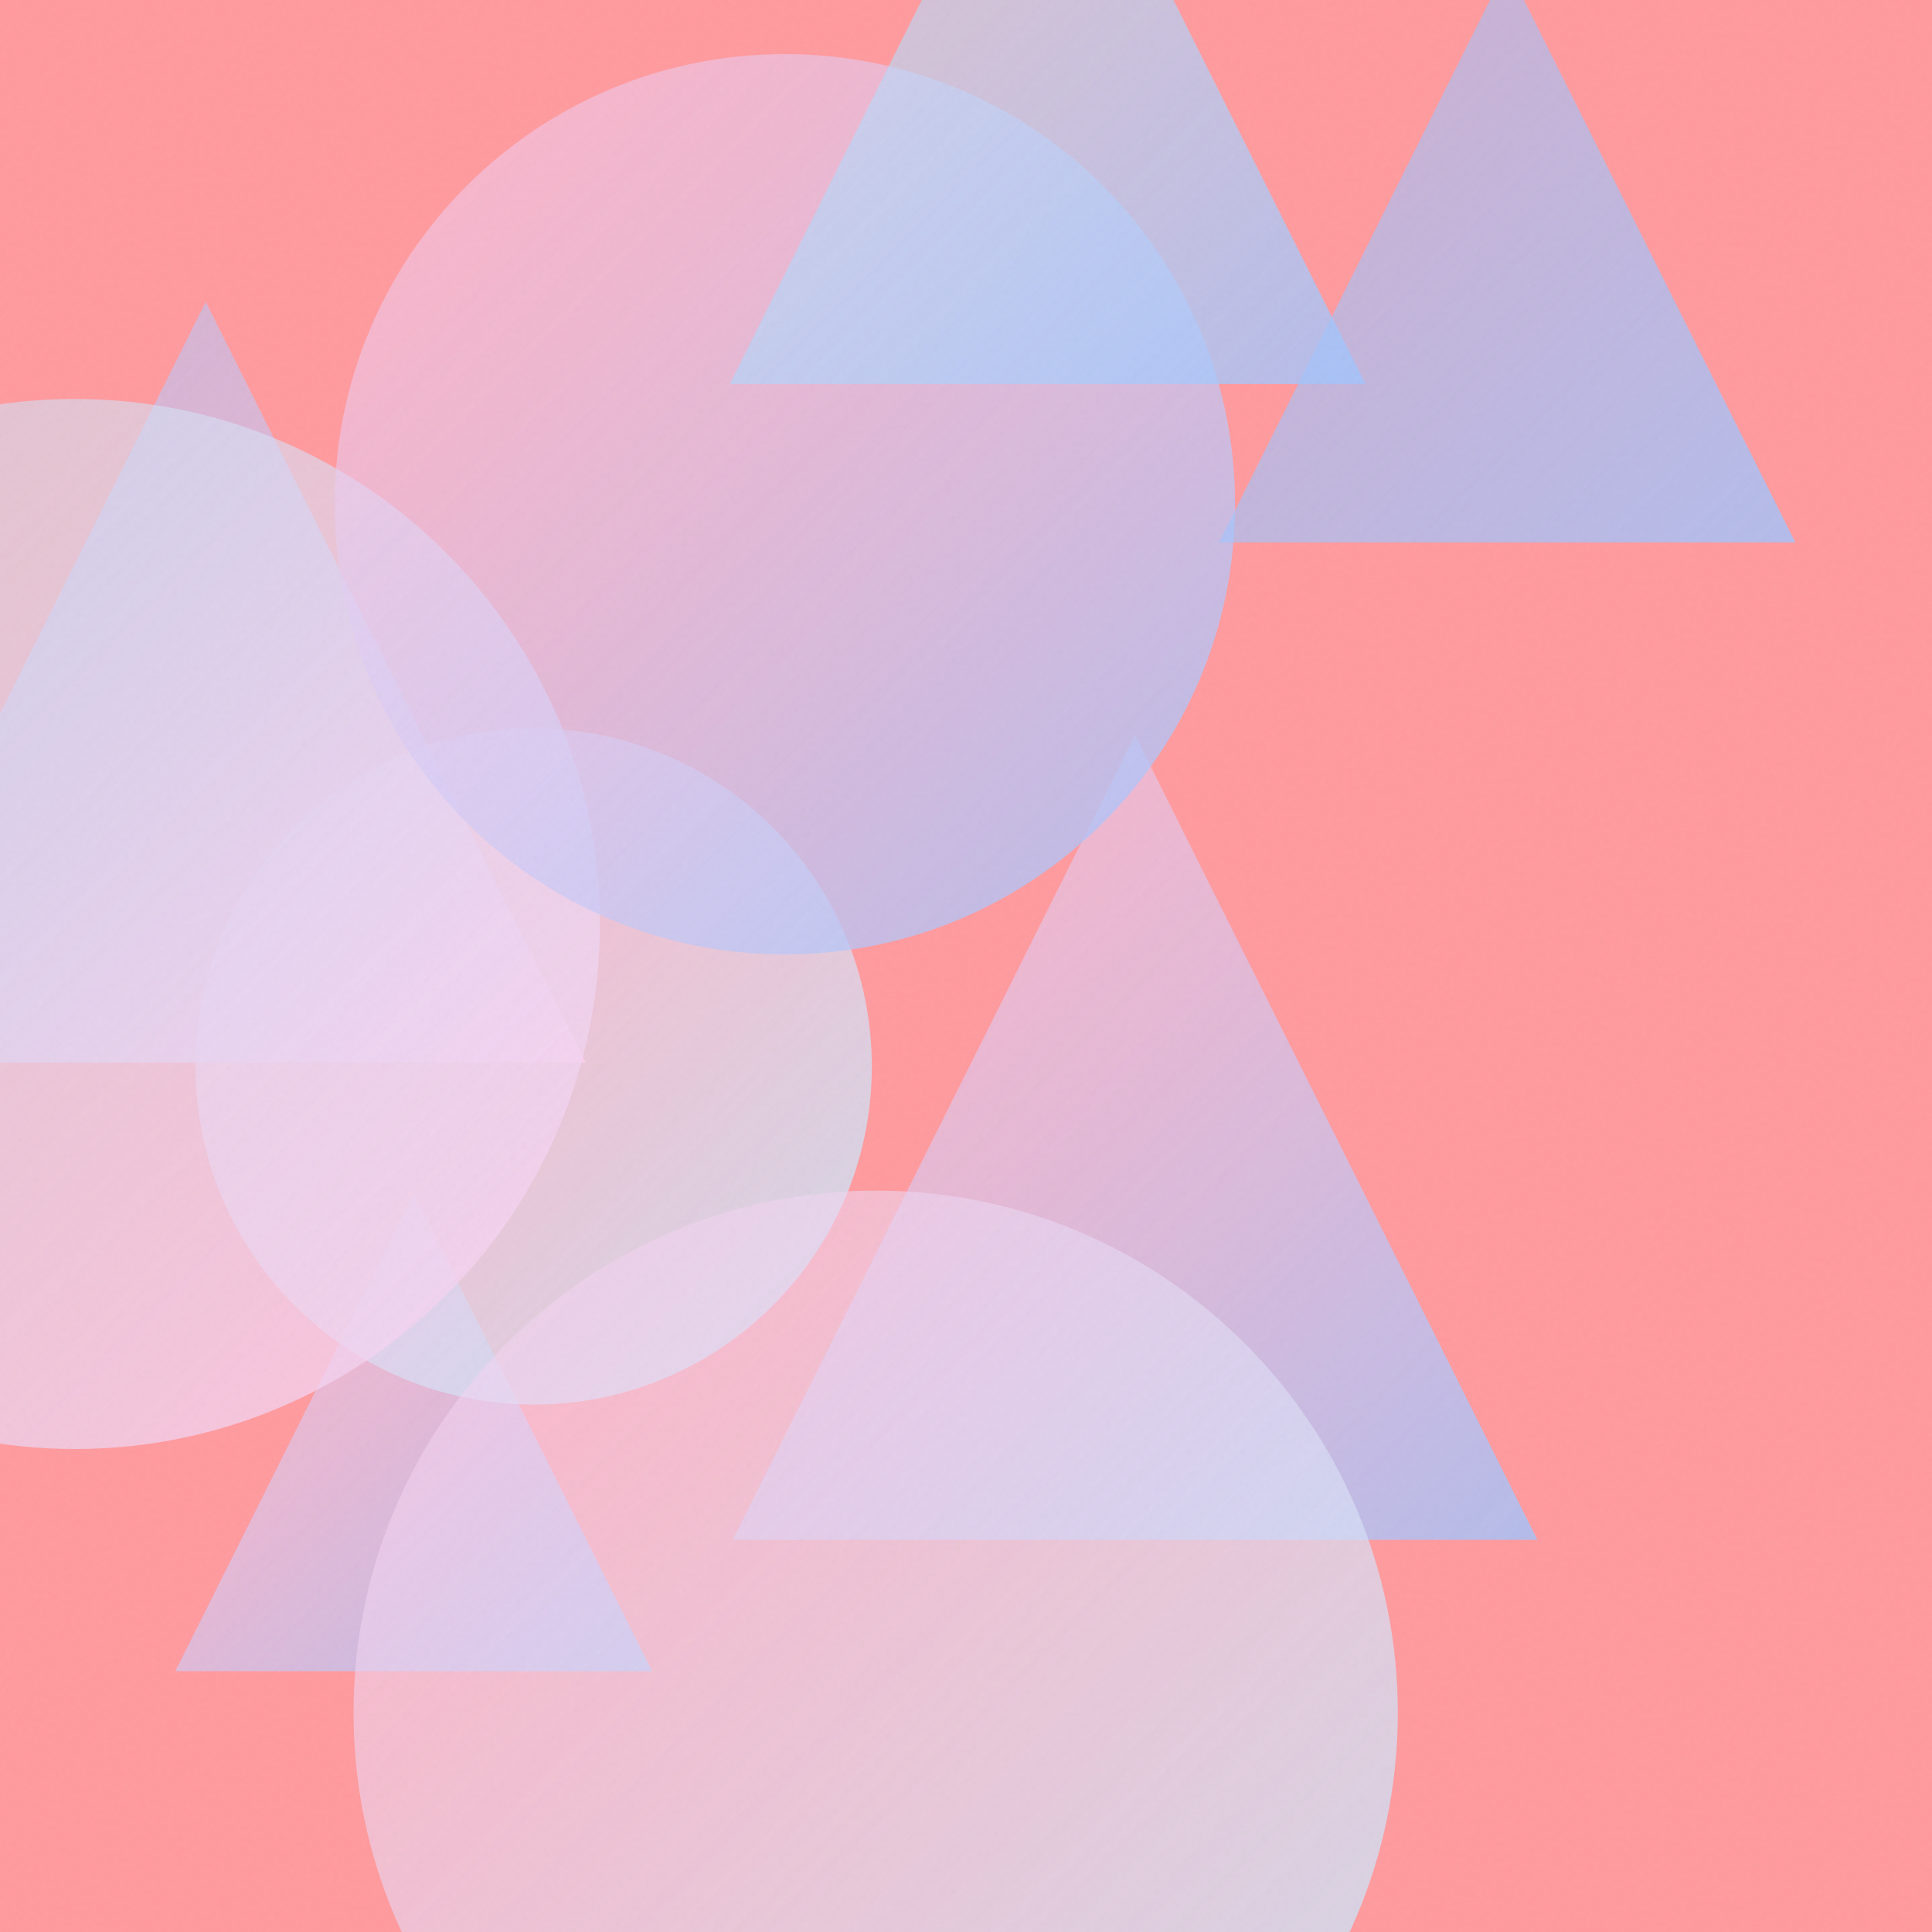
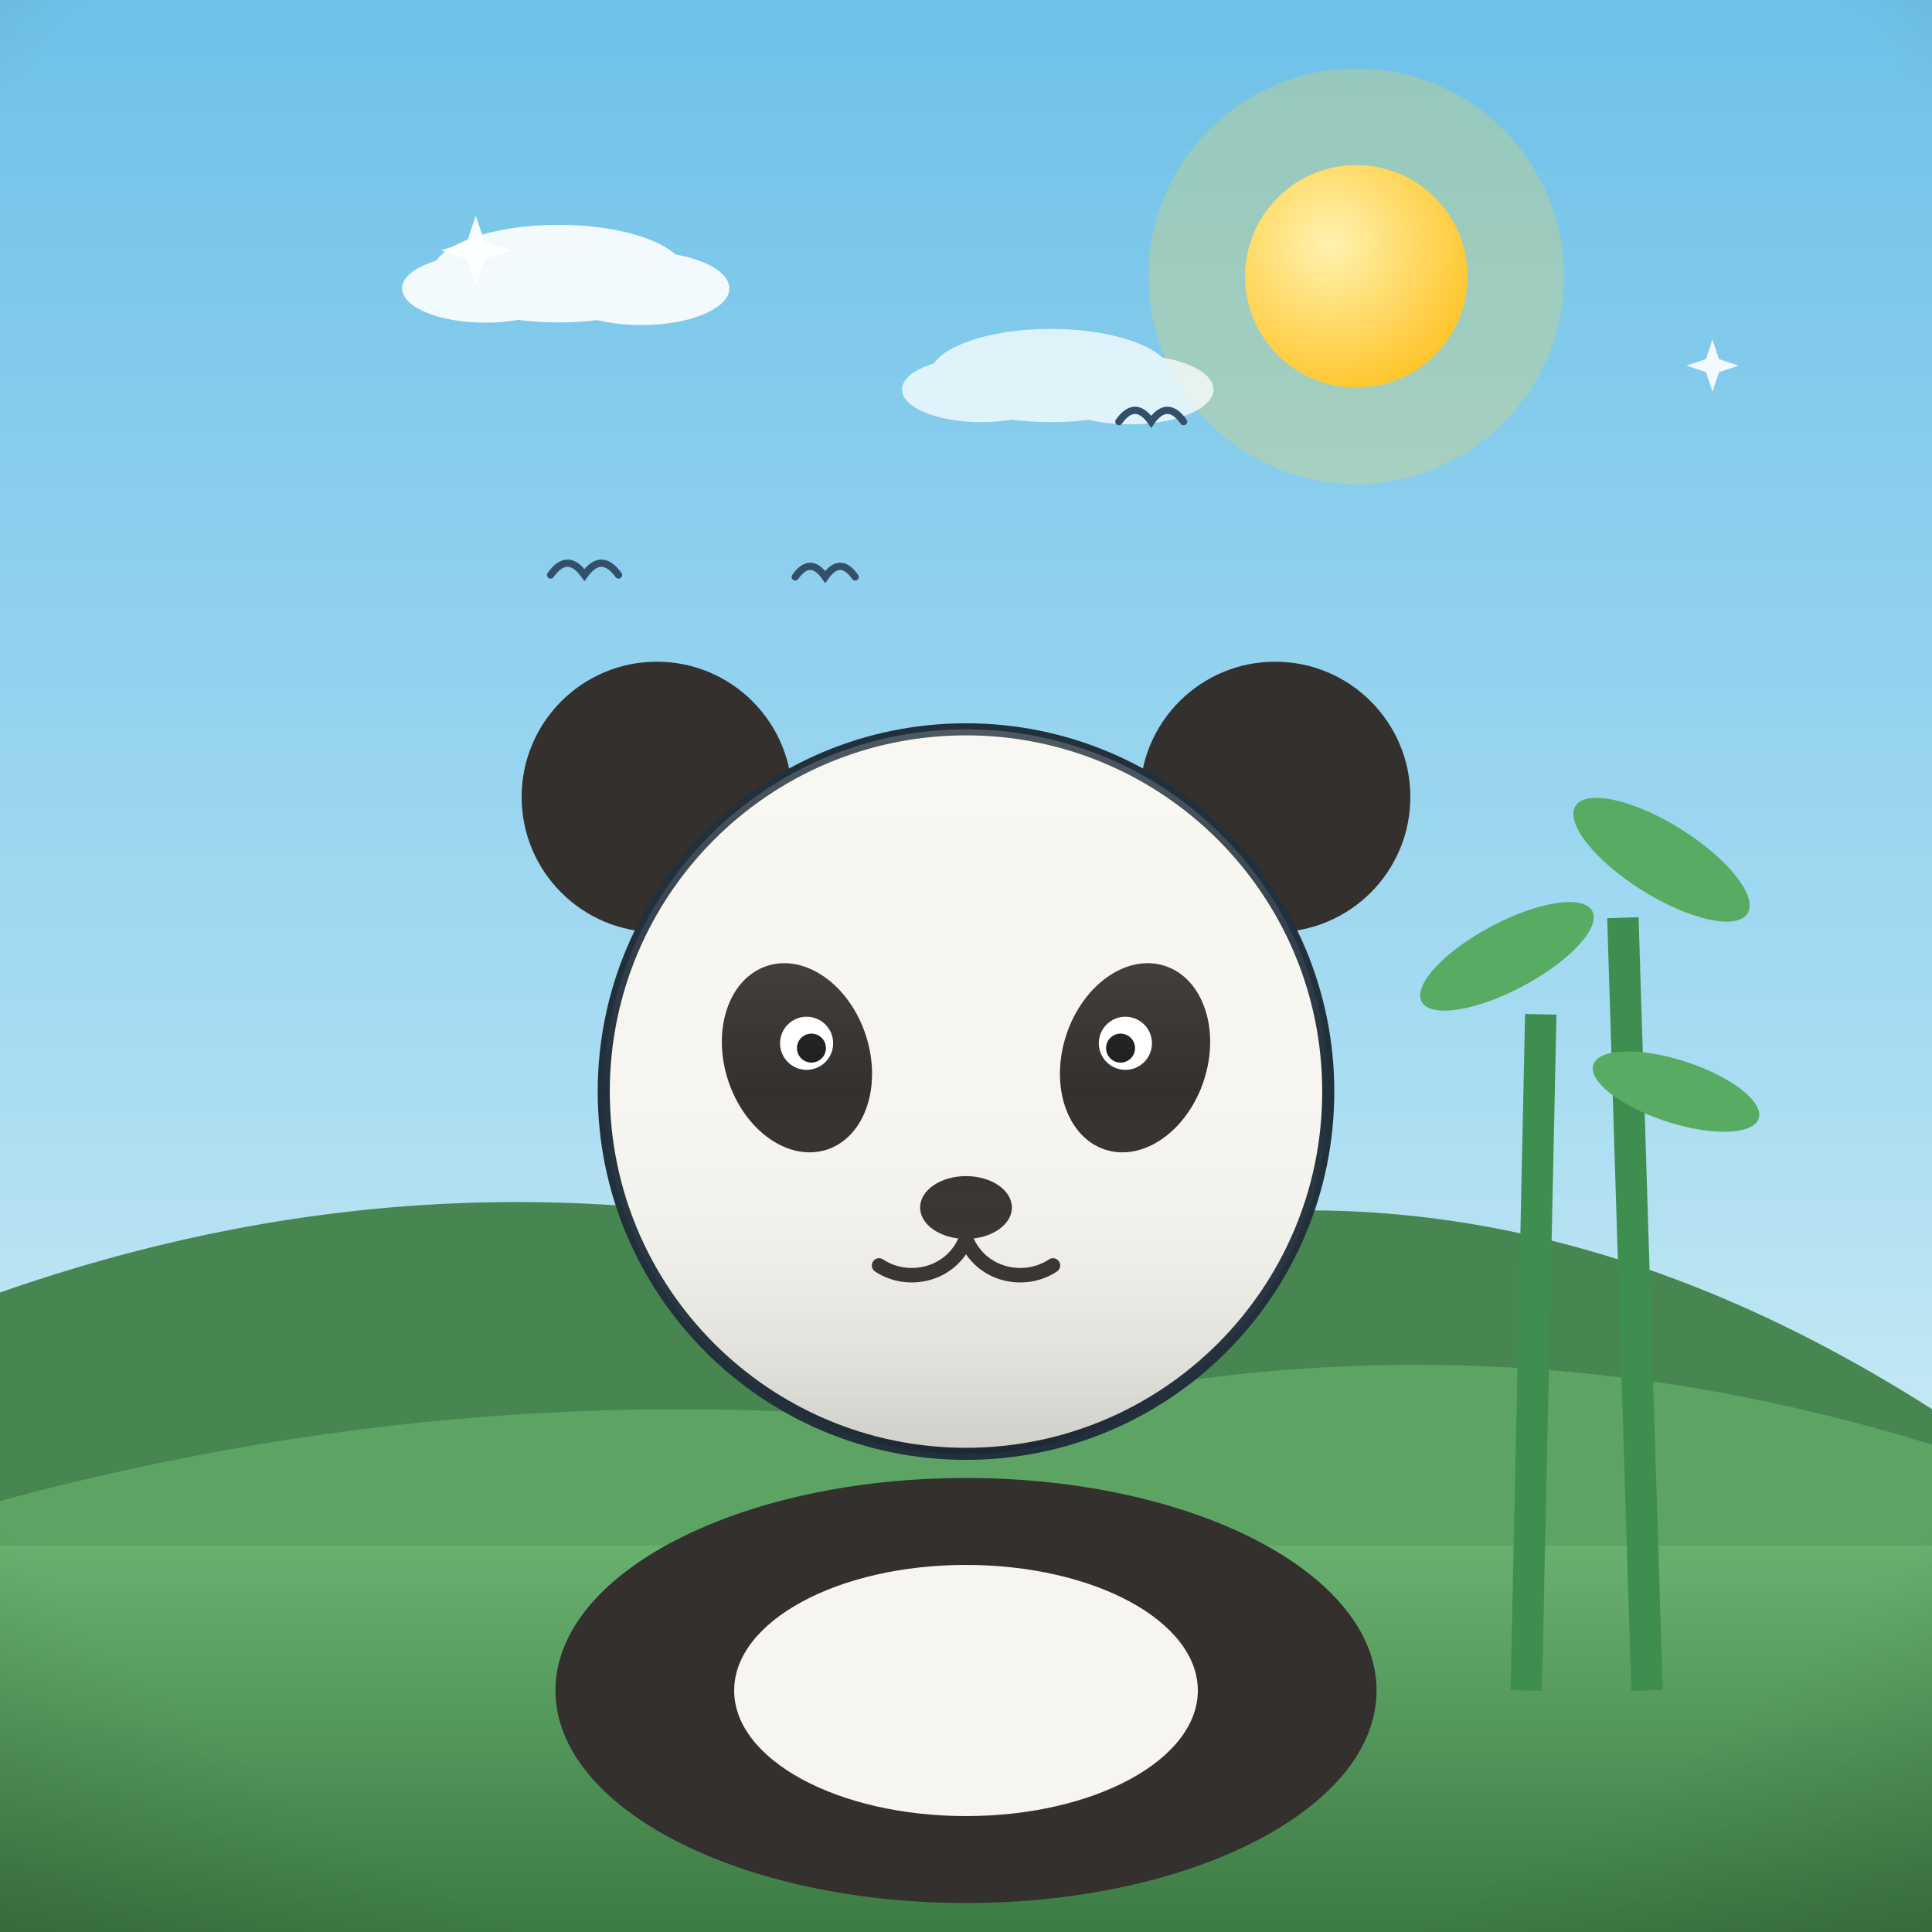
- <svg xmlns="http://www.w3.org/2000/svg" viewBox="0 0 400 400">
+ <svg xmlns="http://www.w3.org/2000/svg" viewBox="0 0 800 800">
  <defs>
-     <linearGradient id="g0" x1="151.7" y1="152.2" x2="318.3" y2="318.8" gradientUnits="userSpaceOnUse">
-       <stop offset="0" stop-color="#FECFEF" stop-opacity="0.5" />
-       <stop offset="1" stop-color="#A1C4FD" stop-opacity="0.8" />
+     <linearGradient id="sky" x1="0" y1="0" x2="0" y2="1">
+       <stop offset="0" stop-color="#6ec1e8" />
+       <stop offset="0.55" stop-color="#a8dcf2" />
+       <stop offset="1" stop-color="#eafaf1" />
    </linearGradient>
-     <linearGradient id="g1" x1="36.3" y1="247.3" x2="135.0" y2="346.0" gradientUnits="userSpaceOnUse">
-       <stop offset="0" stop-color="#FECFEF" stop-opacity="0.5" />
-       <stop offset="1" stop-color="#A1C4FD" stop-opacity="0.8" />
+     <radialGradient id="sunG" cx="0.38" cy="0.35" r="0.9">
+       <stop offset="0" stop-color="#fff3b0" />
+       <stop offset="1" stop-color="#ffb703" />
+     </radialGradient>
+     <linearGradient id="ground" x1="0" y1="0" x2="0" y2="1">
+       <stop offset="0" stop-color="#69b06f" />
+       <stop offset="1" stop-color="#3c7a44" />
    </linearGradient>
-     <linearGradient id="g2" x1="40.4" y1="150.8" x2="180.5" y2="290.9" gradientUnits="userSpaceOnUse">
-       <stop offset="0" stop-color="#FECFEF" stop-opacity="0.5" />
-       <stop offset="1" stop-color="#C2E9FB" stop-opacity="0.8" />
+     <linearGradient id="sea" x1="0" y1="0" x2="0" y2="1">
+       <stop offset="0" stop-color="#3d9bc4" />
+       <stop offset="1" stop-color="#1668a0" />
    </linearGradient>
-     <linearGradient id="g3" x1="-36.1" y1="62.5" x2="121.3" y2="220.0" gradientUnits="userSpaceOnUse">
-       <stop offset="0" stop-color="#A1C4FD" stop-opacity="0.5" />
-       <stop offset="1" stop-color="#FECFEF" stop-opacity="0.8" />
+     <linearGradient id="shade" x1="0" y1="0" x2="0" y2="1">
+       <stop offset="0" stop-color="#ffffff" stop-opacity="0.20" />
+       <stop offset="0.5" stop-color="#ffffff" stop-opacity="0" />
+       <stop offset="1" stop-color="#000000" stop-opacity="0.16" />
    </linearGradient>
-     <linearGradient id="g4" x1="-93.1" y1="82.7" x2="124.2" y2="300.0" gradientUnits="userSpaceOnUse">
-       <stop offset="0" stop-color="#C2E9FB" stop-opacity="0.5" />
-       <stop offset="1" stop-color="#FECFEF" stop-opacity="0.8" />
-     </linearGradient>
-     <linearGradient id="g5" x1="69.3" y1="11.1" x2="255.8" y2="197.6" gradientUnits="userSpaceOnUse">
-       <stop offset="0" stop-color="#FECFEF" stop-opacity="0.5" />
-       <stop offset="1" stop-color="#A1C4FD" stop-opacity="0.8" />
-     </linearGradient>
-     <linearGradient id="g6" x1="151.1" y1="-52.1" x2="282.7" y2="79.5" gradientUnits="userSpaceOnUse">
-       <stop offset="0" stop-color="#C2E9FB" stop-opacity="0.5" />
-       <stop offset="1" stop-color="#A1C4FD" stop-opacity="0.8" />
-     </linearGradient>
-     <linearGradient id="g7" x1="252.4" y1="-7.0" x2="371.7" y2="112.3" gradientUnits="userSpaceOnUse">
-       <stop offset="0" stop-color="#A1C4FD" stop-opacity="0.5" />
-       <stop offset="1" stop-color="#A1C4FD" stop-opacity="0.8" />
-     </linearGradient>
-     <linearGradient id="g8" x1="73.1" y1="246.5" x2="289.4" y2="462.7" gradientUnits="userSpaceOnUse">
-       <stop offset="0" stop-color="#FECFEF" stop-opacity="0.5" />
-       <stop offset="1" stop-color="#C2E9FB" stop-opacity="0.8" />
-     </linearGradient>
-     <filter id="n">
-       <feTurbulence type="fractalNoise" baseFrequency="0.9" numOctaves="2" stitchTiles="stitch" />
-       <feColorMatrix type="saturate" values="0" />
-     </filter>
+     <radialGradient id="vig" cx="0.5" cy="0.42" r="0.85">
+       <stop offset="0.72" stop-color="#000000" stop-opacity="0" />
+       <stop offset="1" stop-color="#000000" stop-opacity="0.20" />
+     </radialGradient>
  </defs>
-   <rect width="400" height="400" fill="#FF9A9E" />
-   <path d="M 235.0 152.2 L 318.3 318.8 L 151.7 318.8 Z" fill="url(#g0)" />
-   <path d="M 85.7 247.3 L 135.0 346.0 L 36.3 346.0 Z" fill="url(#g1)" />
-   <circle cx="110.5" cy="220.8" r="70.0" fill="url(#g2)" />
-   <path d="M 42.6 62.5 L 121.3 220.0 L -36.1 220.0 Z" fill="url(#g3)" />
-   <circle cx="15.5" cy="191.3" r="108.7" fill="url(#g4)" />
-   <circle cx="162.5" cy="104.4" r="93.2" fill="url(#g5)" />
-   <path d="M 216.9 -52.1 L 282.7 79.5 L 151.1 79.5 Z" fill="url(#g6)" />
-   <path d="M 312.0 -7.0 L 371.7 112.3 L 252.4 112.3 Z" fill="url(#g7)" />
-   <circle cx="181.3" cy="354.6" r="108.1" fill="url(#g8)" />
-   <rect width="400" height="400" filter="url(#n)" opacity="0.05" />
+   <rect width="800" height="800" fill="url(#sky)" />
+   <circle cx="561.6" cy="114.4" r="86" fill="#ffd93d" opacity="0.25" />
+   <circle cx="561.6" cy="114.4" r="46" fill="#ffd93d" />
+   <circle cx="561.6" cy="114.4" r="46" fill="url(#sunG)" />
+   <g fill="#ffffff" opacity="0.9">
+     <ellipse cx="231.3" cy="113.3" rx="52.6" ry="20.2" />
+     <ellipse cx="200.9" cy="119.4" rx="34.4" ry="14.2" />
+     <ellipse cx="265.6" cy="119.4" rx="36.4" ry="15.2" />
+   </g>
+   <g fill="#ffffff" opacity="0.75">
+     <ellipse cx="435.1" cy="155.5" rx="50.1" ry="19.3" />
+     <ellipse cx="406.2" cy="161.3" rx="32.7" ry="13.5" />
+     <ellipse cx="467.8" cy="161.3" rx="34.7" ry="14.4" />
+   </g>
+   <path d="M0 684 L0 535.2 Q 200 465.2 400 526 Q 600 456 800 583.5 L800 684 Z" fill="#478551" />
+   <path d="M0 730 L0 621.5 Q 200 567.5 400 590.3 Q 600 536.3 800 598.2 L800 730 Z" fill="#5da464" />
+   <rect y="640" width="800" height="160" fill="url(#ground)" />
+   <path d="M 463.3 174.6 Q 470 165.2 476.7 174.6 Q 483.4 165.2 490.1 174.6" fill="none" stroke="#33506b" stroke-width="3" stroke-linecap="round" />
+   <path d="M 329.3 238.9 Q 335.5 230.1 341.7 238.9 Q 347.9 230.1 354.1 238.9" fill="none" stroke="#33506b" stroke-width="3" stroke-linecap="round" />
+   <path d="M 228 238.1 Q 235 228.3 242 238.1 Q 249 228.3 256.1 238.1" fill="none" stroke="#33506b" stroke-width="3" stroke-linecap="round" />
+   <g transform="translate(400 0) scale(-1 1) translate(-400 0)">
+     <g stroke="#3e8e4f" stroke-width="13">
+       <path d="M118 700 L 128 380 M168 700 L 162 420" />
+     </g>
+     <g fill="#57ab63">
+       <ellipse cx="112" cy="356" rx="42" ry="15" transform="rotate(-32 112 356)" />
+       <ellipse cx="176" cy="396" rx="40" ry="14" transform="rotate(28 176 396)" />
+       <ellipse cx="106" cy="452" rx="36" ry="13" transform="rotate(-18 106 452)" />
+     </g>
+     <ellipse cx="400" cy="700" rx="170" ry="88" fill="#33302e" />
+     <circle cx="272" cy="330" r="56" fill="#33302e" />
+     <circle cx="528" cy="330" r="56" fill="#33302e" />
+     <circle cx="400" cy="452" r="150" fill="#f7f5ef" stroke="#22303c" stroke-width="5" stroke-linejoin="round" />
+     <ellipse cx="400" cy="700" rx="96" ry="52" fill="#f7f5ef" />
+     <ellipse cx="330" cy="438" rx="30" ry="40" fill="#33302e" transform="rotate(-18 330 438)" />
+     <ellipse cx="470" cy="438" rx="30" ry="40" fill="#33302e" transform="rotate(18 470 438)" />
+     <circle cx="334" cy="432" r="11" fill="#ffffff" />
+     <circle cx="466" cy="432" r="11" fill="#ffffff" />
+     <circle cx="336" cy="434" r="6" fill="#1d1d1f" />
+     <circle cx="464" cy="434" r="6" fill="#1d1d1f" />
+     <ellipse cx="400" cy="500" rx="19" ry="13" fill="#33302e" />
+     <path d="M400 513 C 394 528 376 532 364 524 M400 513 C 406 528 424 532 436 524" stroke="#33302e" stroke-width="6" fill="none" stroke-linecap="round" />
+     <circle cx="400" cy="452" r="150" fill="url(#shade)" />
+   </g>
+   <path d="M 197 89.3 L 200.6 100.1 L 211.4 103.7 L 200.6 107.3 L 197 118.1 L 193.4 107.3 L 182.6 103.7 L 193.4 100.1 Z" fill="#ffffff" opacity="0.95" />
+   <path d="M 709.1 140.6 L 711.8 148.7 L 719.9 151.4 L 711.8 154.1 L 709.1 162.2 L 706.4 154.1 L 698.3 151.4 L 706.4 148.7 Z" fill="#ffffff" opacity="0.9" />
+   <rect width="800" height="800" fill="url(#vig)" />
</svg>
